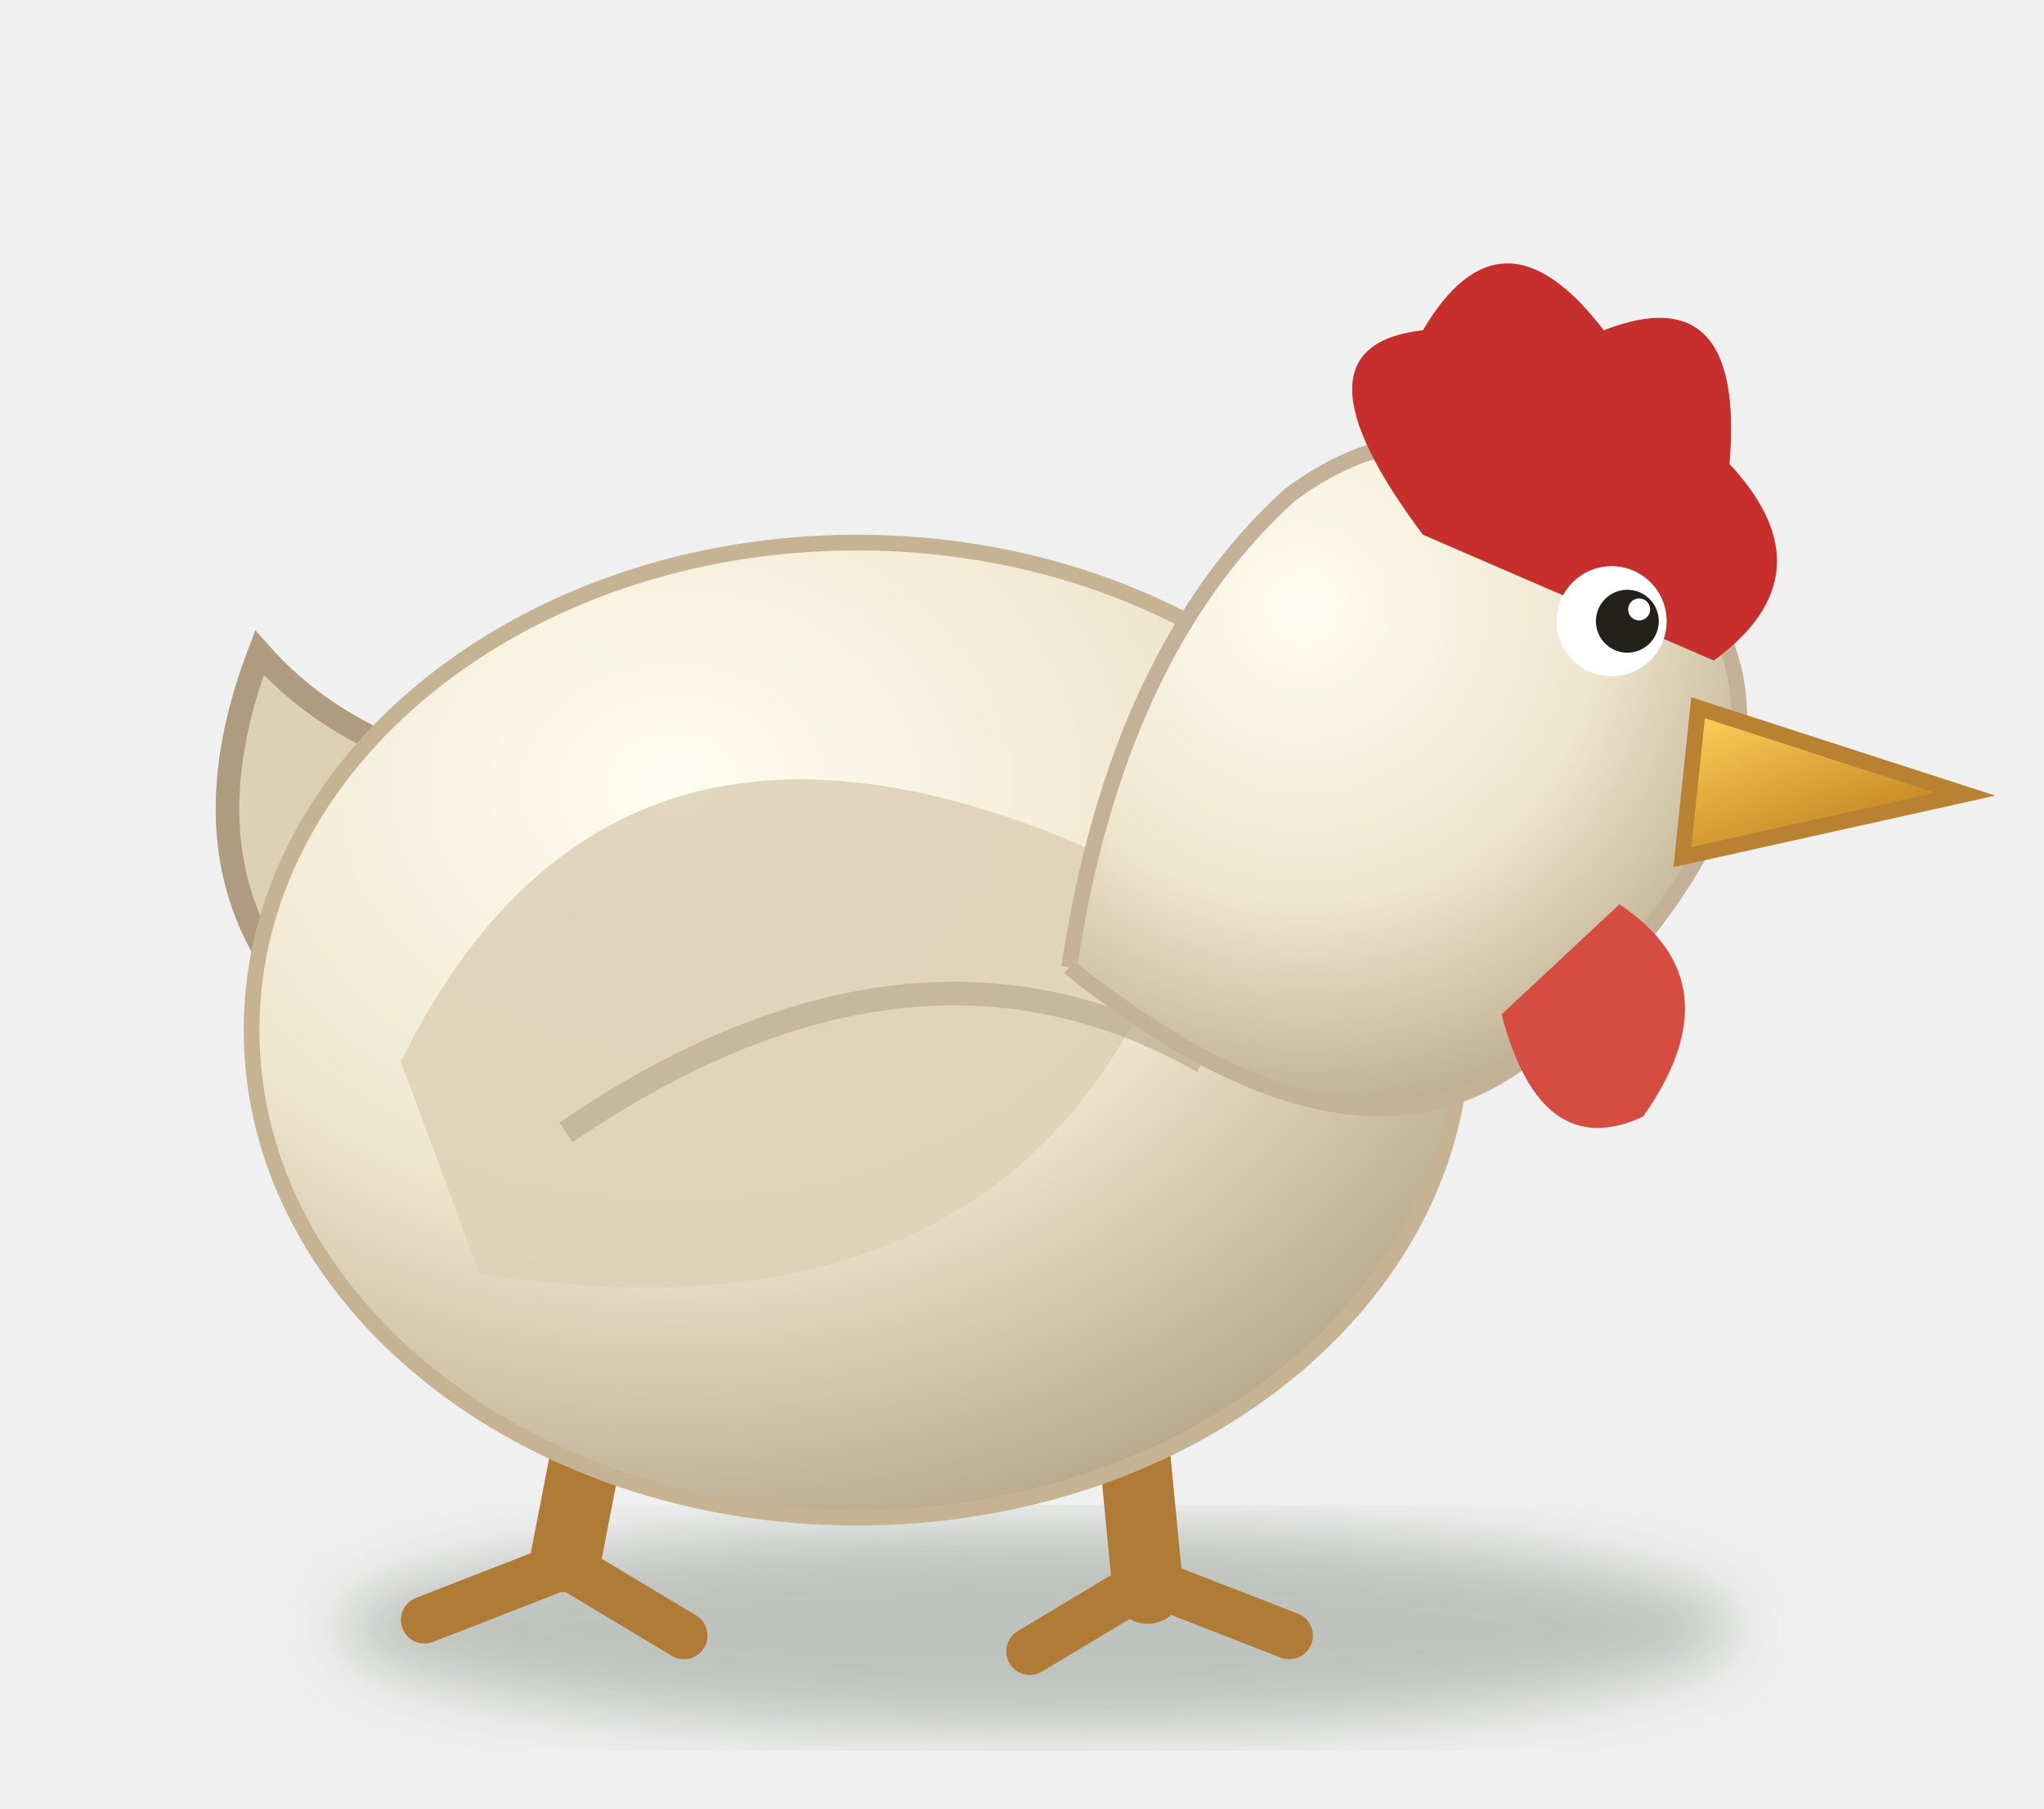
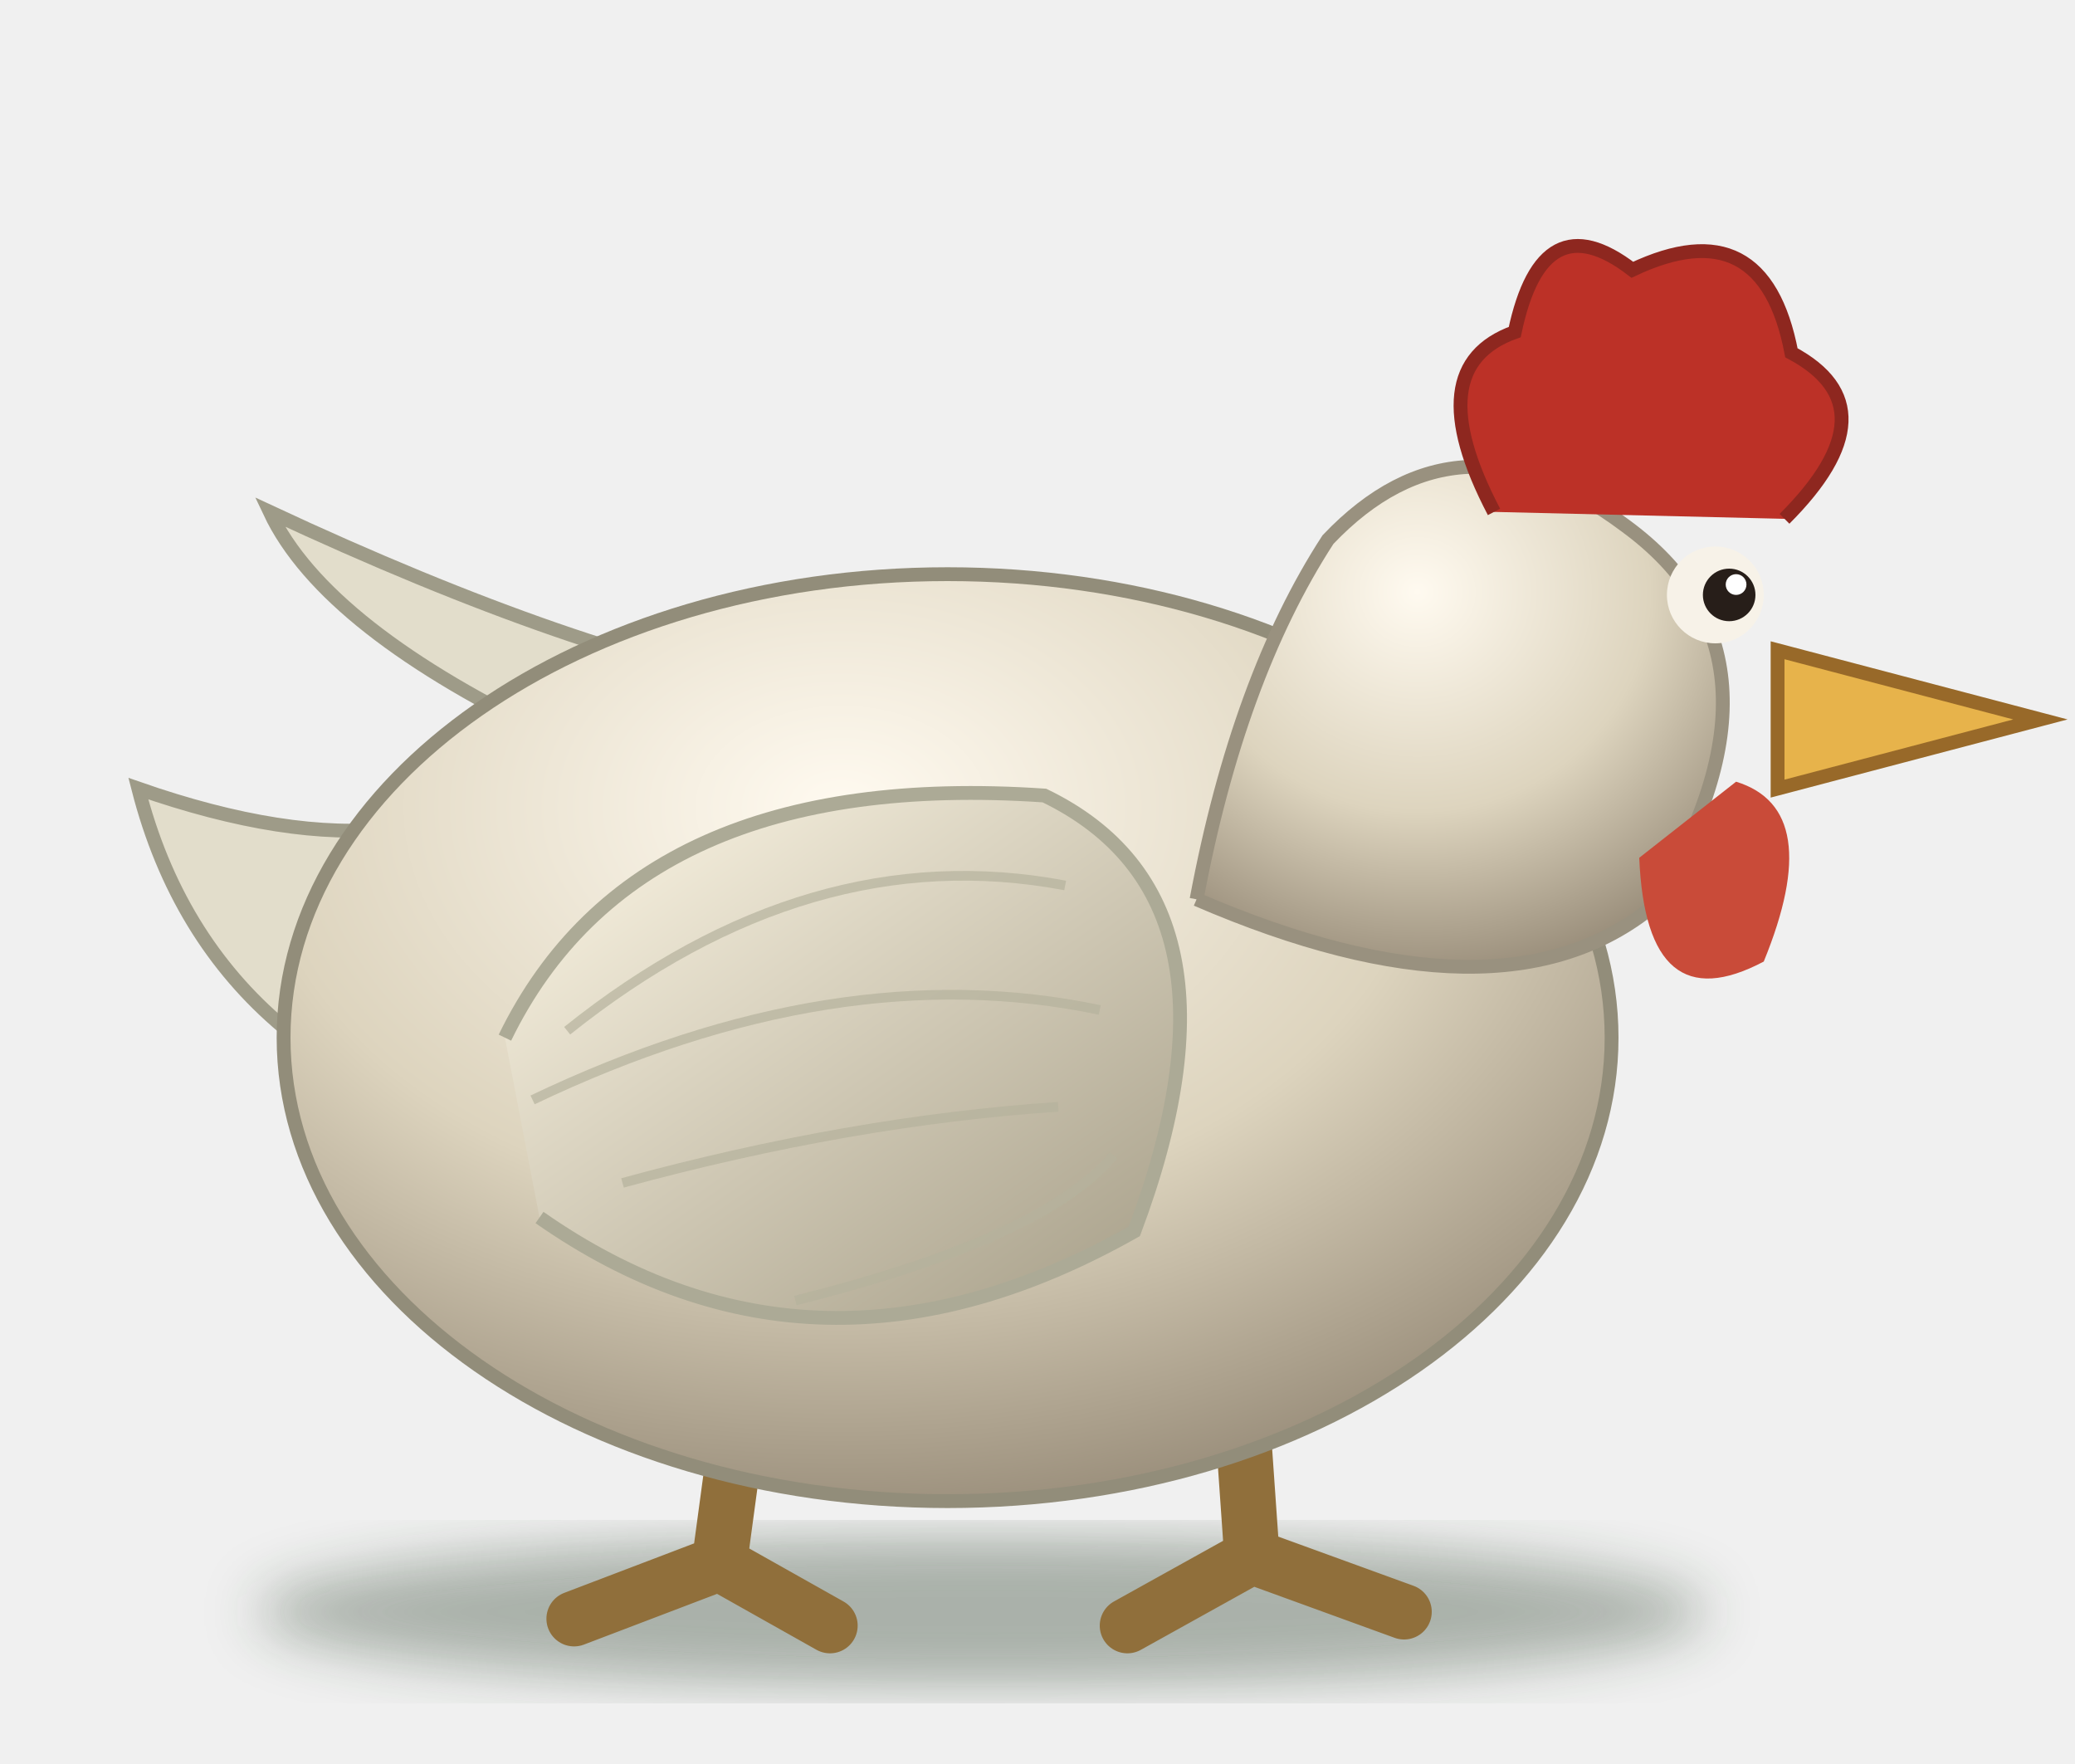
- <svg xmlns="http://www.w3.org/2000/svg" viewBox="0 0 260 230">
+ <svg xmlns="http://www.w3.org/2000/svg" viewBox="0 0 300 255">
  <defs>
-     <radialGradient id="feather" cx=".35" cy=".25" r=".8">
-       <stop stop-color="#fffdf2" />
-       <stop offset=".55" stop-color="#efe6ce" />
-       <stop offset="1" stop-color="#b8a88b" />
+     <radialGradient id="body" cx=".42" cy=".25" r=".8">
+       <stop stop-color="#fffaf0" />
+       <stop offset=".55" stop-color="#ddd4be" />
+       <stop offset="1" stop-color="#958976" />
    </radialGradient>
-     <linearGradient id="beak" x2=".7" y2="1">
-       <stop stop-color="#ffd45d" />
-       <stop offset="1" stop-color="#bd7a1b" />
+     <linearGradient id="wing" x2=".9" y2="1">
+       <stop stop-color="#fff9e8" />
+       <stop offset="1" stop-color="#a9a18b" />
    </linearGradient>
-     <filter id="shadow">
+     <filter id="s">
      <feGaussianBlur stdDeviation="4" />
    </filter>
  </defs>
-   <ellipse cx="132" cy="207" rx="89" ry="13" fill="#263c20" opacity=".25" filter="url(#shadow)" />
-   <path d="M79 162 L72 198 M143 171 L146 202" stroke="#af7b36" stroke-width="9" stroke-linecap="round" />
-   <path d="M72 199l-18 7m18-7 15 9m59-7-15 9m15-9 18 7" stroke="#af7b36" stroke-width="6" fill="none" stroke-linecap="round" />
-   <path d="M64 144 Q17 125 33 83 Q48 100 78 100" fill="#ddd1b3" stroke="#af9b7f" stroke-width="3" />
-   <ellipse cx="109" cy="131" rx="77" ry="62" fill="url(#feather)" stroke="#c5b393" stroke-width="2" />
-   <path d="M51 135 Q80 76 151 114 Q132 173 61 162" fill="#ded2b8" opacity=".9" />
-   <path d="M72 144 Q116 114 153 135" fill="none" stroke="#b5a387" stroke-width="3" opacity=".6" />
-   <path d="M136 123 Q142 83 164 63 Q188 45 215 74 Q233 97 199 130 Q176 155 136 123" fill="url(#feather)" stroke="#c3b297" stroke-width="2" />
-   <path d="M181 68 Q163 44 181 42 Q191 25 204 42 Q222 35 220 59 Q233 73 218 84" fill="#c72f2d" />
-   <path d="M206 115 Q221 125 209 142 Q196 148 191 129" fill="#d64c40" />
-   <path d="M216 90 L250 101 L214 109 Z" fill="url(#beak)" stroke="#b98232" stroke-width="2" />
-   <circle cx="205" cy="79" r="7" fill="#fff" />
-   <circle cx="207" cy="79" r="4" fill="#24201c" />
-   <circle cx="208.5" cy="77.5" r="1.4" fill="#fff" />
+   <ellipse cx="142" cy="233" rx="105" ry="11" fill="#243922" opacity=".34" filter="url(#s)" />
+   <g stroke="#906f3b" stroke-width="8" stroke-linecap="round" fill="none">
+     <path d="M109 189l-5 37-21 8m21-8 16 9M178 182l3 43-18 10m18-10 22 8" />
+   </g>
+   <g>
+     <path d="M82 166Q31 157 20 114Q63 129 81 107Q47 91 39 74Q84 95 114 100" fill="#e2ddcb" stroke="#9e9b88" stroke-width="2" />
+     <ellipse cx="137" cy="150" rx="96" ry="67" fill="url(#body)" stroke="#928d7a" stroke-width="2" />
+     <path d="M73 150Q92 111 151 115Q182 130 164 178Q118 204 78 176" fill="url(#wing)" stroke="#acaa96" stroke-width="2" />
+     <g fill="none" stroke="#b5b29c" stroke-width="1.4" opacity=".7">
+       <path d="M82 149q35-28 72-21M77 159q44-21 82-13M90 171q33-9 63-11M115 188q36-9 46-21" />
+     </g>
+     <path d="M173 130Q179 98 192 78Q211 58 235 76Q261 95 239 131Q217 149 173 130" fill="url(#body)" stroke="#99917f" stroke-width="2" />
+     <path d="M216 74Q205 53 219 48Q223 29 236 39Q255 30 259 51Q274 59 258 75" fill="#bc3127" stroke="#8e271f" stroke-width="2" />
+     <path d="M251 113Q264 117 255 139Q238 148 237 124" fill="#c94b39" />
+     <path d="M257 94l38 10-38 10Z" fill="#e7b34b" stroke="#986929" stroke-width="2" />
+     <circle cx="248" cy="86" r="7" fill="#f7f2e8" />
+     <circle cx="250" cy="86" r="3.8" fill="#271e19" />
+     <circle cx="251" cy="84.5" r="1.5" fill="white" />
+   </g>
</svg>
